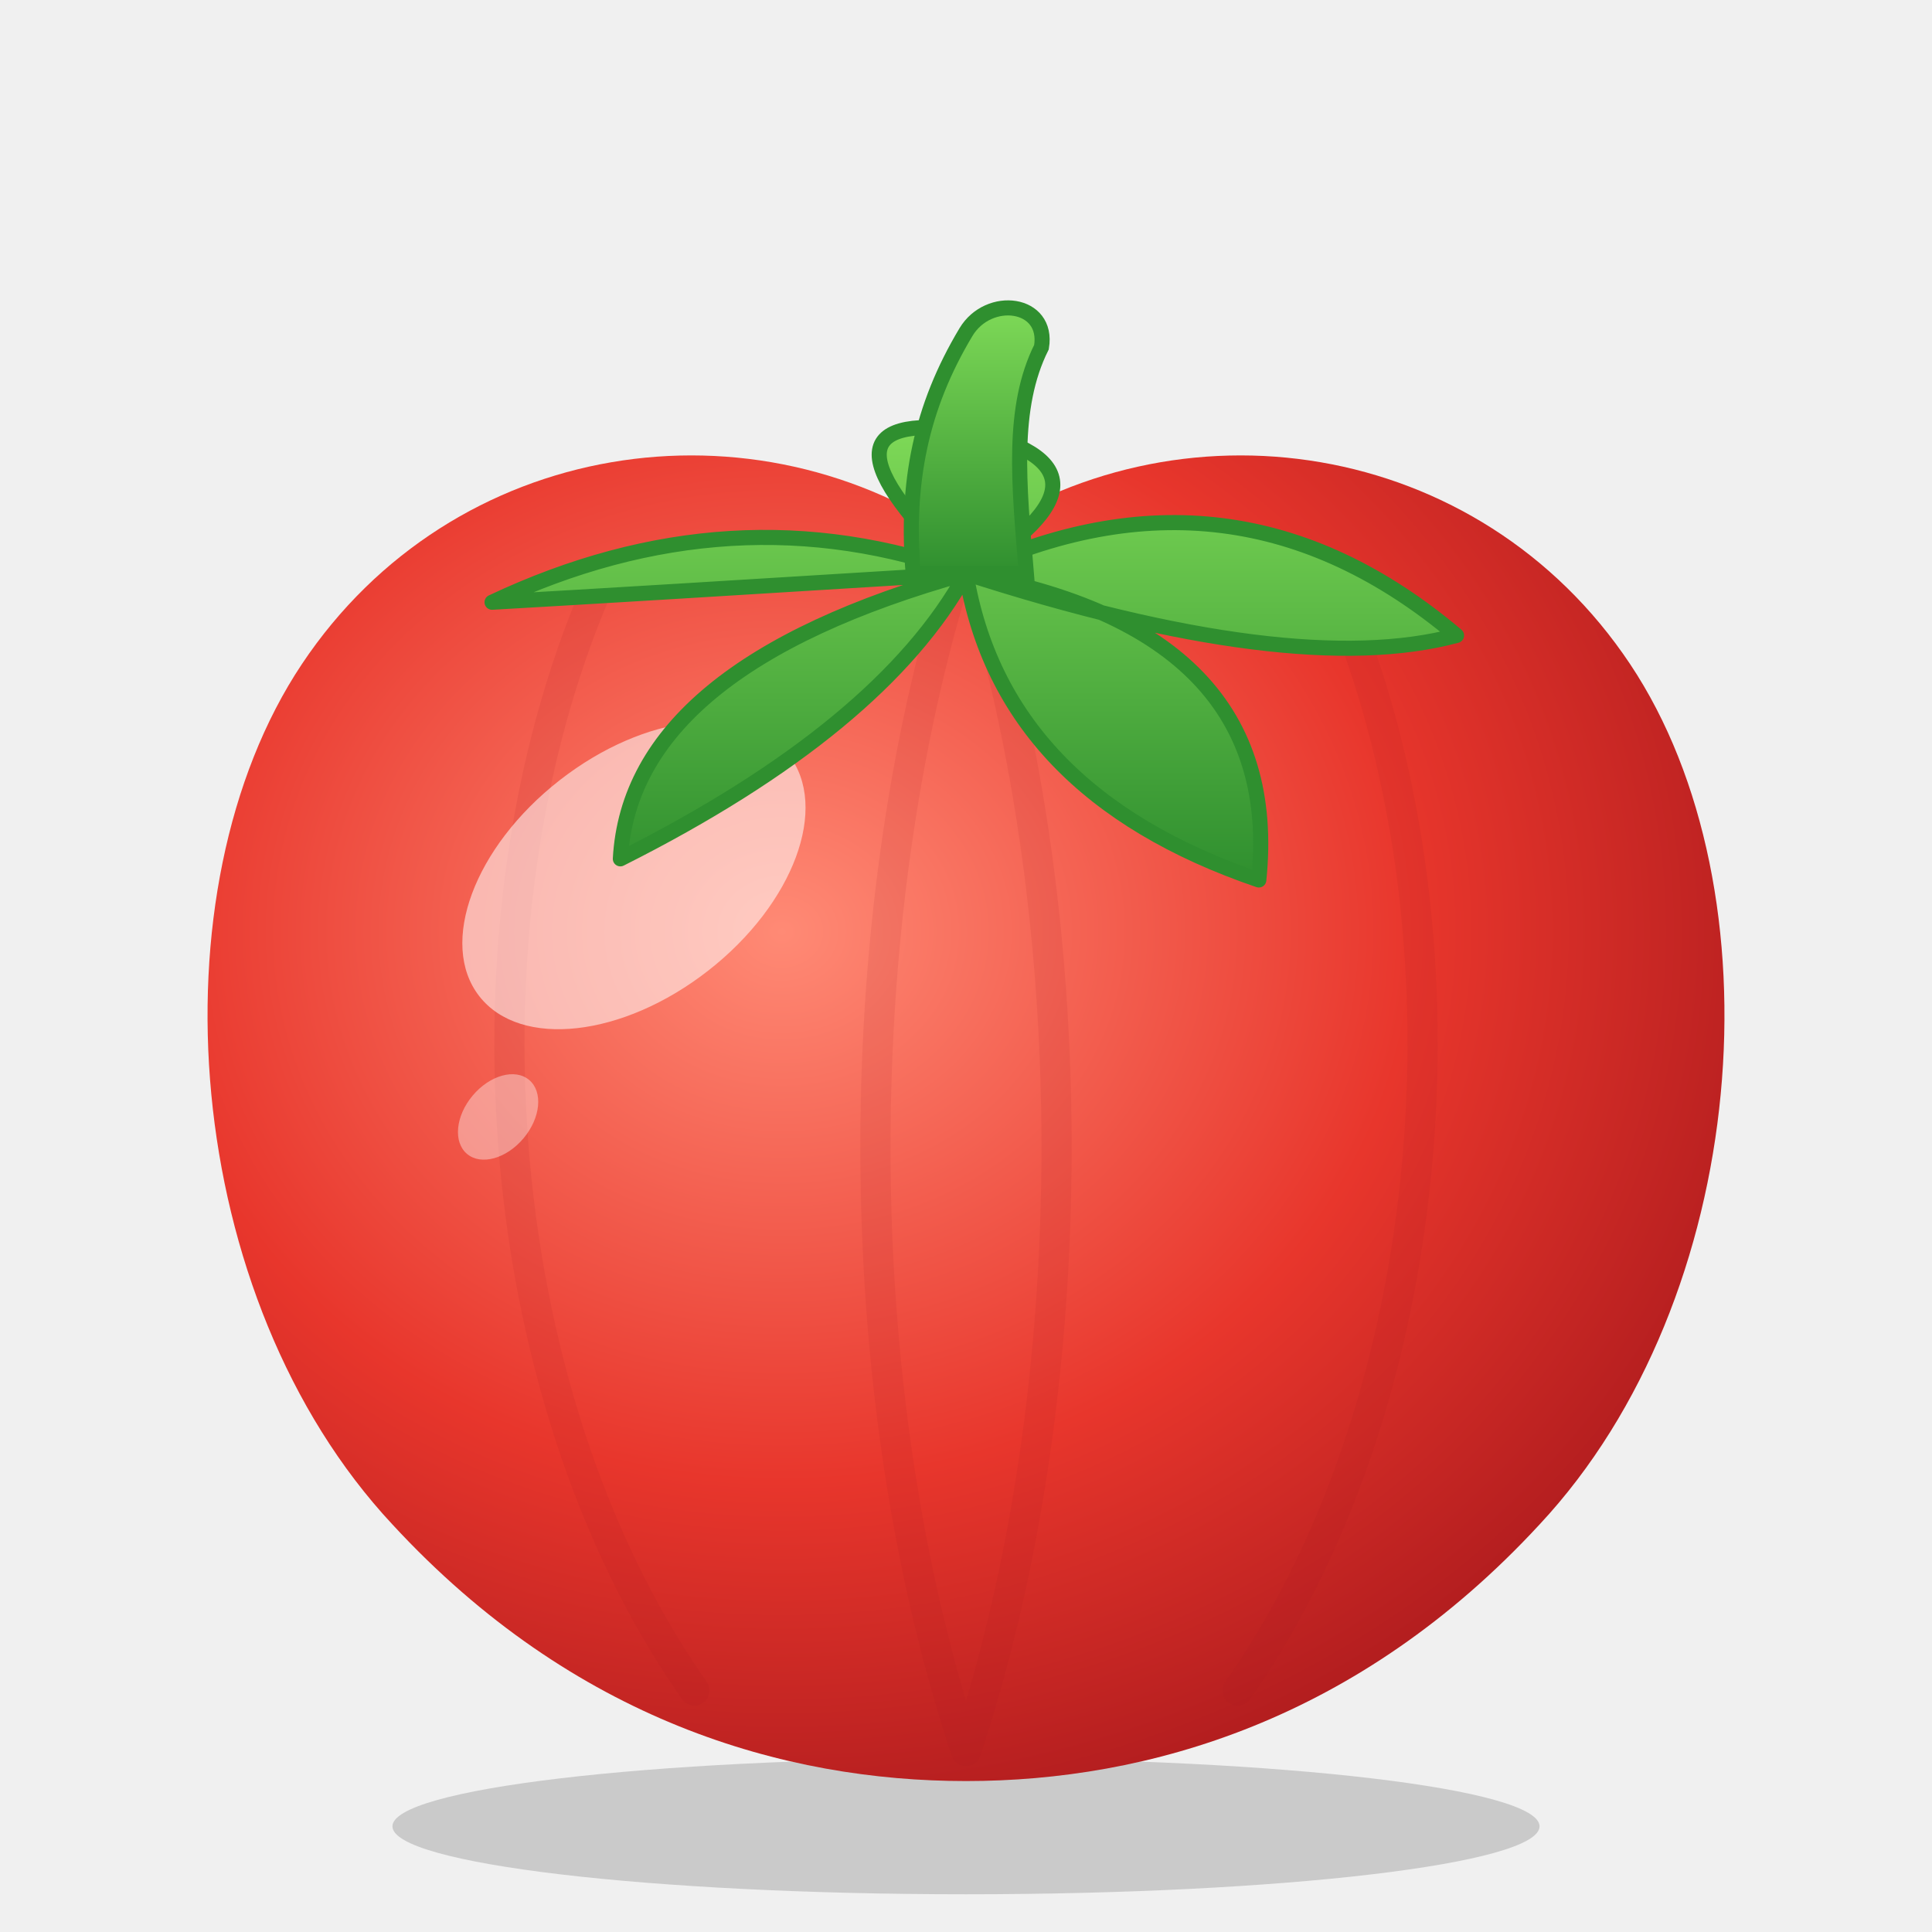
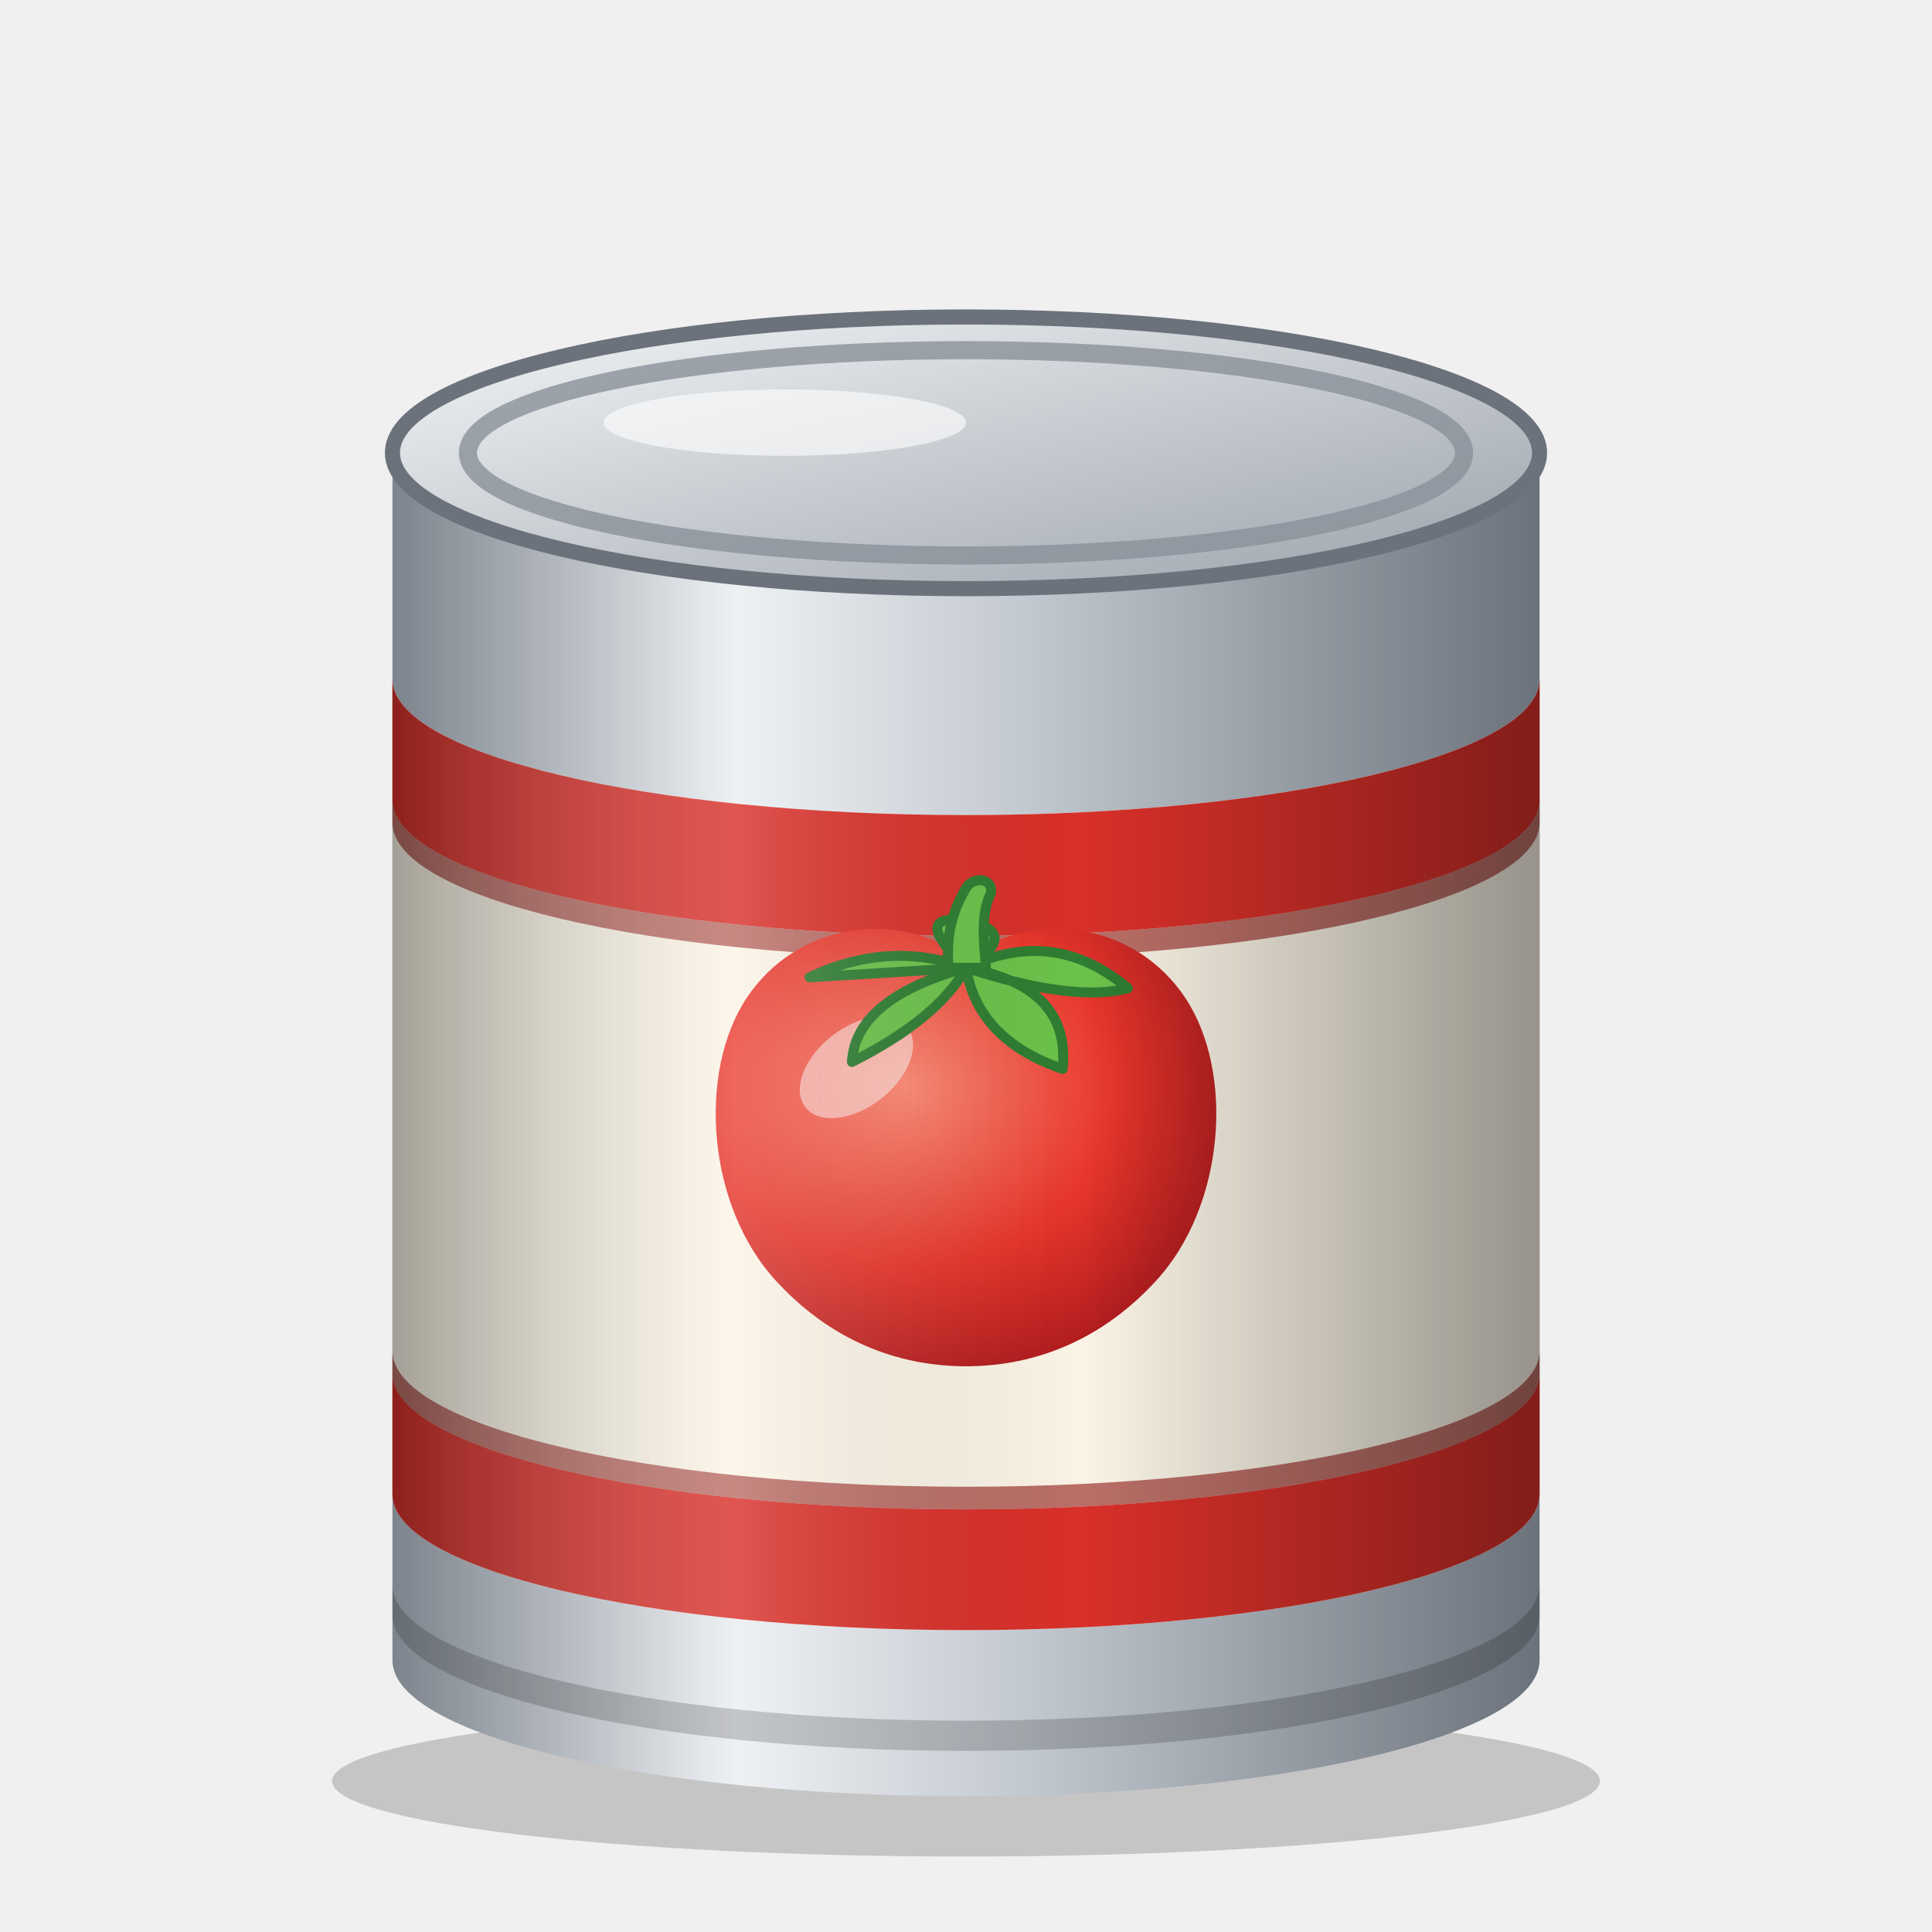
<svg xmlns="http://www.w3.org/2000/svg" width="128" height="128" viewBox="0 0 128 128">
  <defs>
-     <radialGradient id="b" cx="0.38" cy="0.36" r="0.75">
+     <linearGradient id="metal" x1="0" y1="0" x2="1" y2="0">
+       <stop offset="0" stop-color="#7c838c" />
+       <stop offset="0.3" stop-color="#eef1f4" />
+       <stop offset="0.55" stop-color="#c3c9d0" />
+       <stop offset="1" stop-color="#6b727b" />
+     </linearGradient>
+     <linearGradient id="lid" x1="0" y1="0" x2="1" y2="1">
+       <stop offset="0" stop-color="#f4f6f8" />
+       <stop offset="1" stop-color="#9ba2ab" />
+     </linearGradient>
+     <linearGradient id="shade" x1="0" y1="0" x2="1" y2="0">
+       <stop offset="0" stop-color="#000" stop-opacity="0.35" />
+       <stop offset="0.3" stop-color="#fff" stop-opacity="0.18" />
+       <stop offset="0.6" stop-color="#000" stop-opacity="0" />
+       <stop offset="1" stop-color="#000" stop-opacity="0.4" />
+     </linearGradient>
+     <radialGradient id="fruit" cx="0.38" cy="0.36" r="0.75">
      <stop offset="0" stop-color="#ff8a75" />
      <stop offset="0.55" stop-color="#e8362c" />
      <stop offset="1" stop-color="#a3161b" />
    </radialGradient>
-     <linearGradient id="l" x1="0" y1="0" x2="0" y2="1">
-       <stop offset="0" stop-color="#7ed957" />
-       <stop offset="1" stop-color="#2f8f2f" />
-     </linearGradient>
  </defs>
-   <ellipse cx="64" cy="121" rx="38" ry="4.5" fill="#000" opacity="0.16" />
-   <path d="M64 36 C50 26 30 29 20 44 C10 59 12 86 26 101 C38 114 52 118 64 118 C76 118 90 114 102 101 C116 86 118 59 108 44 C98 29 78 26 64 36Z" fill="url(#b)" />
-   <path d="M64 36 C56 60 56 92 64 116 M64 36 C72 60 72 92 64 116 M40 38 C30 60 32 92 46 112 M88 38 C98 60 96 92 82 112" fill="none" stroke="#a3161b" stroke-width="2" stroke-linecap="round" opacity="0.10" />
-   <ellipse cx="42" cy="58" rx="13" ry="8" fill="#fff" opacity="0.55" transform="rotate(-38 42 58)" />
-   <ellipse cx="33" cy="74" rx="3.2" ry="2.2" fill="#fff" opacity="0.39" transform="rotate(-50 33 74)" />
-   <path d="M64.0 38.0 Q52.5 27.0 64.0 28.5 Q75.5 31.0 64.0 38.0Z M64.0 38.0 Q81.7 29.6 96.5 42.1 Q85.7 45.0 64.0 38.0Z M64.0 38.0 Q85.1 41.7 83.4 58.3 Q66.4 52.5 64.0 38.0Z M64.0 38.0 Q58.4 48.2 41.1 56.9 Q41.8 44.2 64.0 38.0Z M64.0 38.0 Q41.4 39.4 32.6 39.9 Q48.5 32.4 64.0 38.0Z" fill="url(#l)" stroke="#2f8f2f" stroke-width="1" stroke-linejoin="round" />
-   <path d="M60.5 38 C60 32 61 27 64 22 C65.5 19.5 69.5 20 69 23 C67 27 67.5 32 68 38Z" fill="url(#l)" stroke="#2f8f2f" stroke-width="1" />
+   <ellipse cx="64" cy="118" rx="42" ry="5" fill="#000" opacity="0.18" />
+   <path d="M26 30 L26 110 A38 9 0 0 0 102 110 L102 30 Z" fill="url(#metal)" />
+   <path d="M26 105 A38 9 0 0 0 102 105 L102 107 A38 9 0 0 1 26 107 Z" fill="#000" opacity="0.18" />
+   <path d="M26 45 A38 9 0 0 0 102 45 L102 99 A38 9 0 0 1 26 99 Z" fill="#fbf4e6" />
+   <path d="M26 45 A38 9 0 0 0 102 45 L102 53 A38 9 0 0 1 26 53 Z" fill="#d9302a" />
+   <path d="M26 91 A38 9 0 0 0 102 91 L102 99 A38 9 0 0 1 26 99 Z" fill="#d9302a" />
+   <path d="M26 53 A38 9 0 0 0 102 53 L102 54.5 A38 9 0 0 1 26 54.5 Z" fill="#8f1512" opacity="0.6" />
+   <path d="M26 89.5 A38 9 0 0 0 102 89.5 L102 91 A38 9 0 0 1 26 91 Z" fill="#8f1512" opacity="0.6" />
+   <g transform="translate(42.88 51.58) scale(0.33)">
+     <path d="M64 36 C50 26 30 29 20 44 C10 59 12 86 26 101 C38 114 52 118 64 118 C76 118 90 114 102 101 C116 86 118 59 108 44 C98 29 78 26 64 36Z" fill="url(#fruit)" />
+     <ellipse cx="42" cy="58" rx="13" ry="8" fill="#fff" opacity="0.5" transform="rotate(-38 42 58)" />
+     <path d="M64.0 38.0 Q52.5 27.0 64.0 28.5 Q75.5 31.0 64.0 38.0Z M64.0 38.0 Q81.7 29.6 96.5 42.1 Q85.7 45.0 64.0 38.0Z M64.0 38.0 Q85.1 41.7 83.4 58.3 Q66.4 52.5 64.0 38.0Z M64.0 38.0 Q58.4 48.2 41.1 56.9 Q41.8 44.2 64.0 38.0Z M64.0 38.0 Q41.4 39.4 32.6 39.9 Q48.5 32.4 64.0 38.0Z" fill="#6cc24a" stroke="#2f7d32" stroke-width="2" stroke-linejoin="round" />
+     <path d="M60.5 38 C60 32 61 27 64 22 C65.5 19.5 69.5 20 69 23 C67 27 67.5 32 68 38Z" fill="#6cc24a" stroke="#2f7d32" stroke-width="2" />
+   </g>
+   <path d="M26 45 A38 9 0 0 0 102 45 L102 99 A38 9 0 0 1 26 99 Z" fill="url(#shade)" />
+   <ellipse cx="64" cy="30" rx="38" ry="9" fill="url(#lid)" stroke="#6b727b" stroke-width="1" />
+   <ellipse cx="64" cy="30" rx="33" ry="6.8" fill="none" stroke="#8a919a" stroke-width="1.2" opacity="0.8" />
+   <ellipse cx="52" cy="28" rx="12" ry="2.2" fill="#fff" opacity="0.6" />
</svg>
